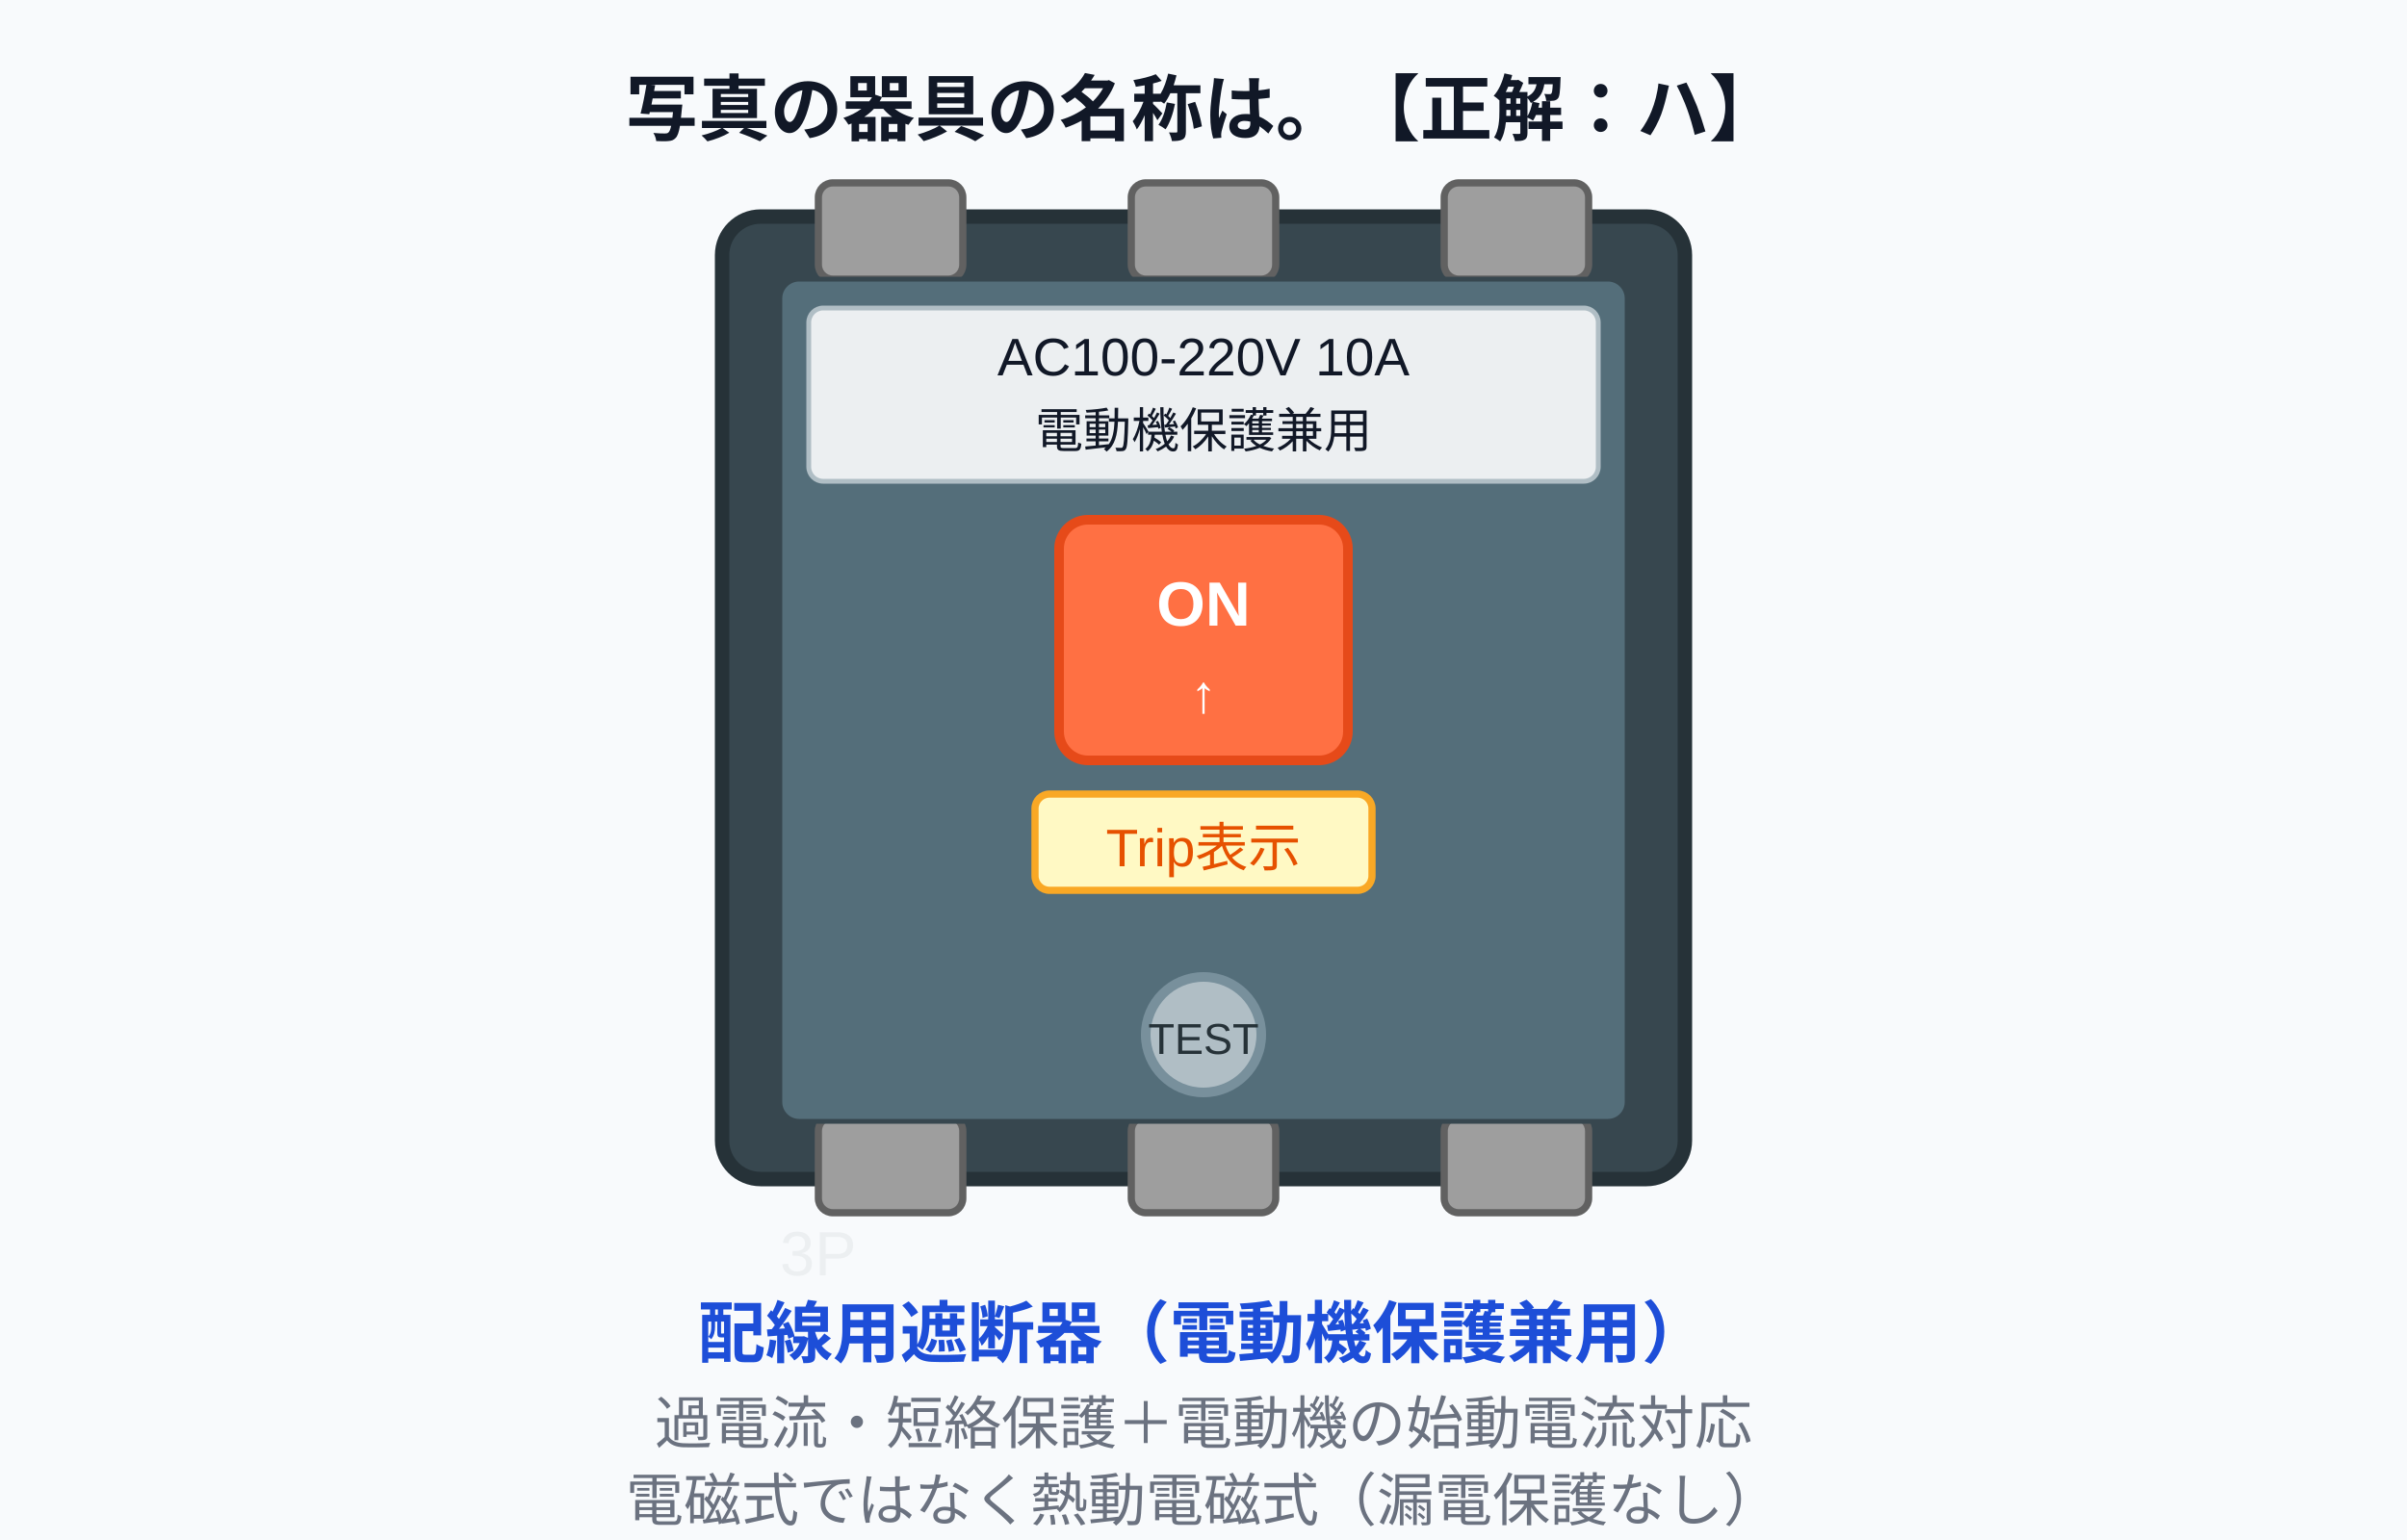
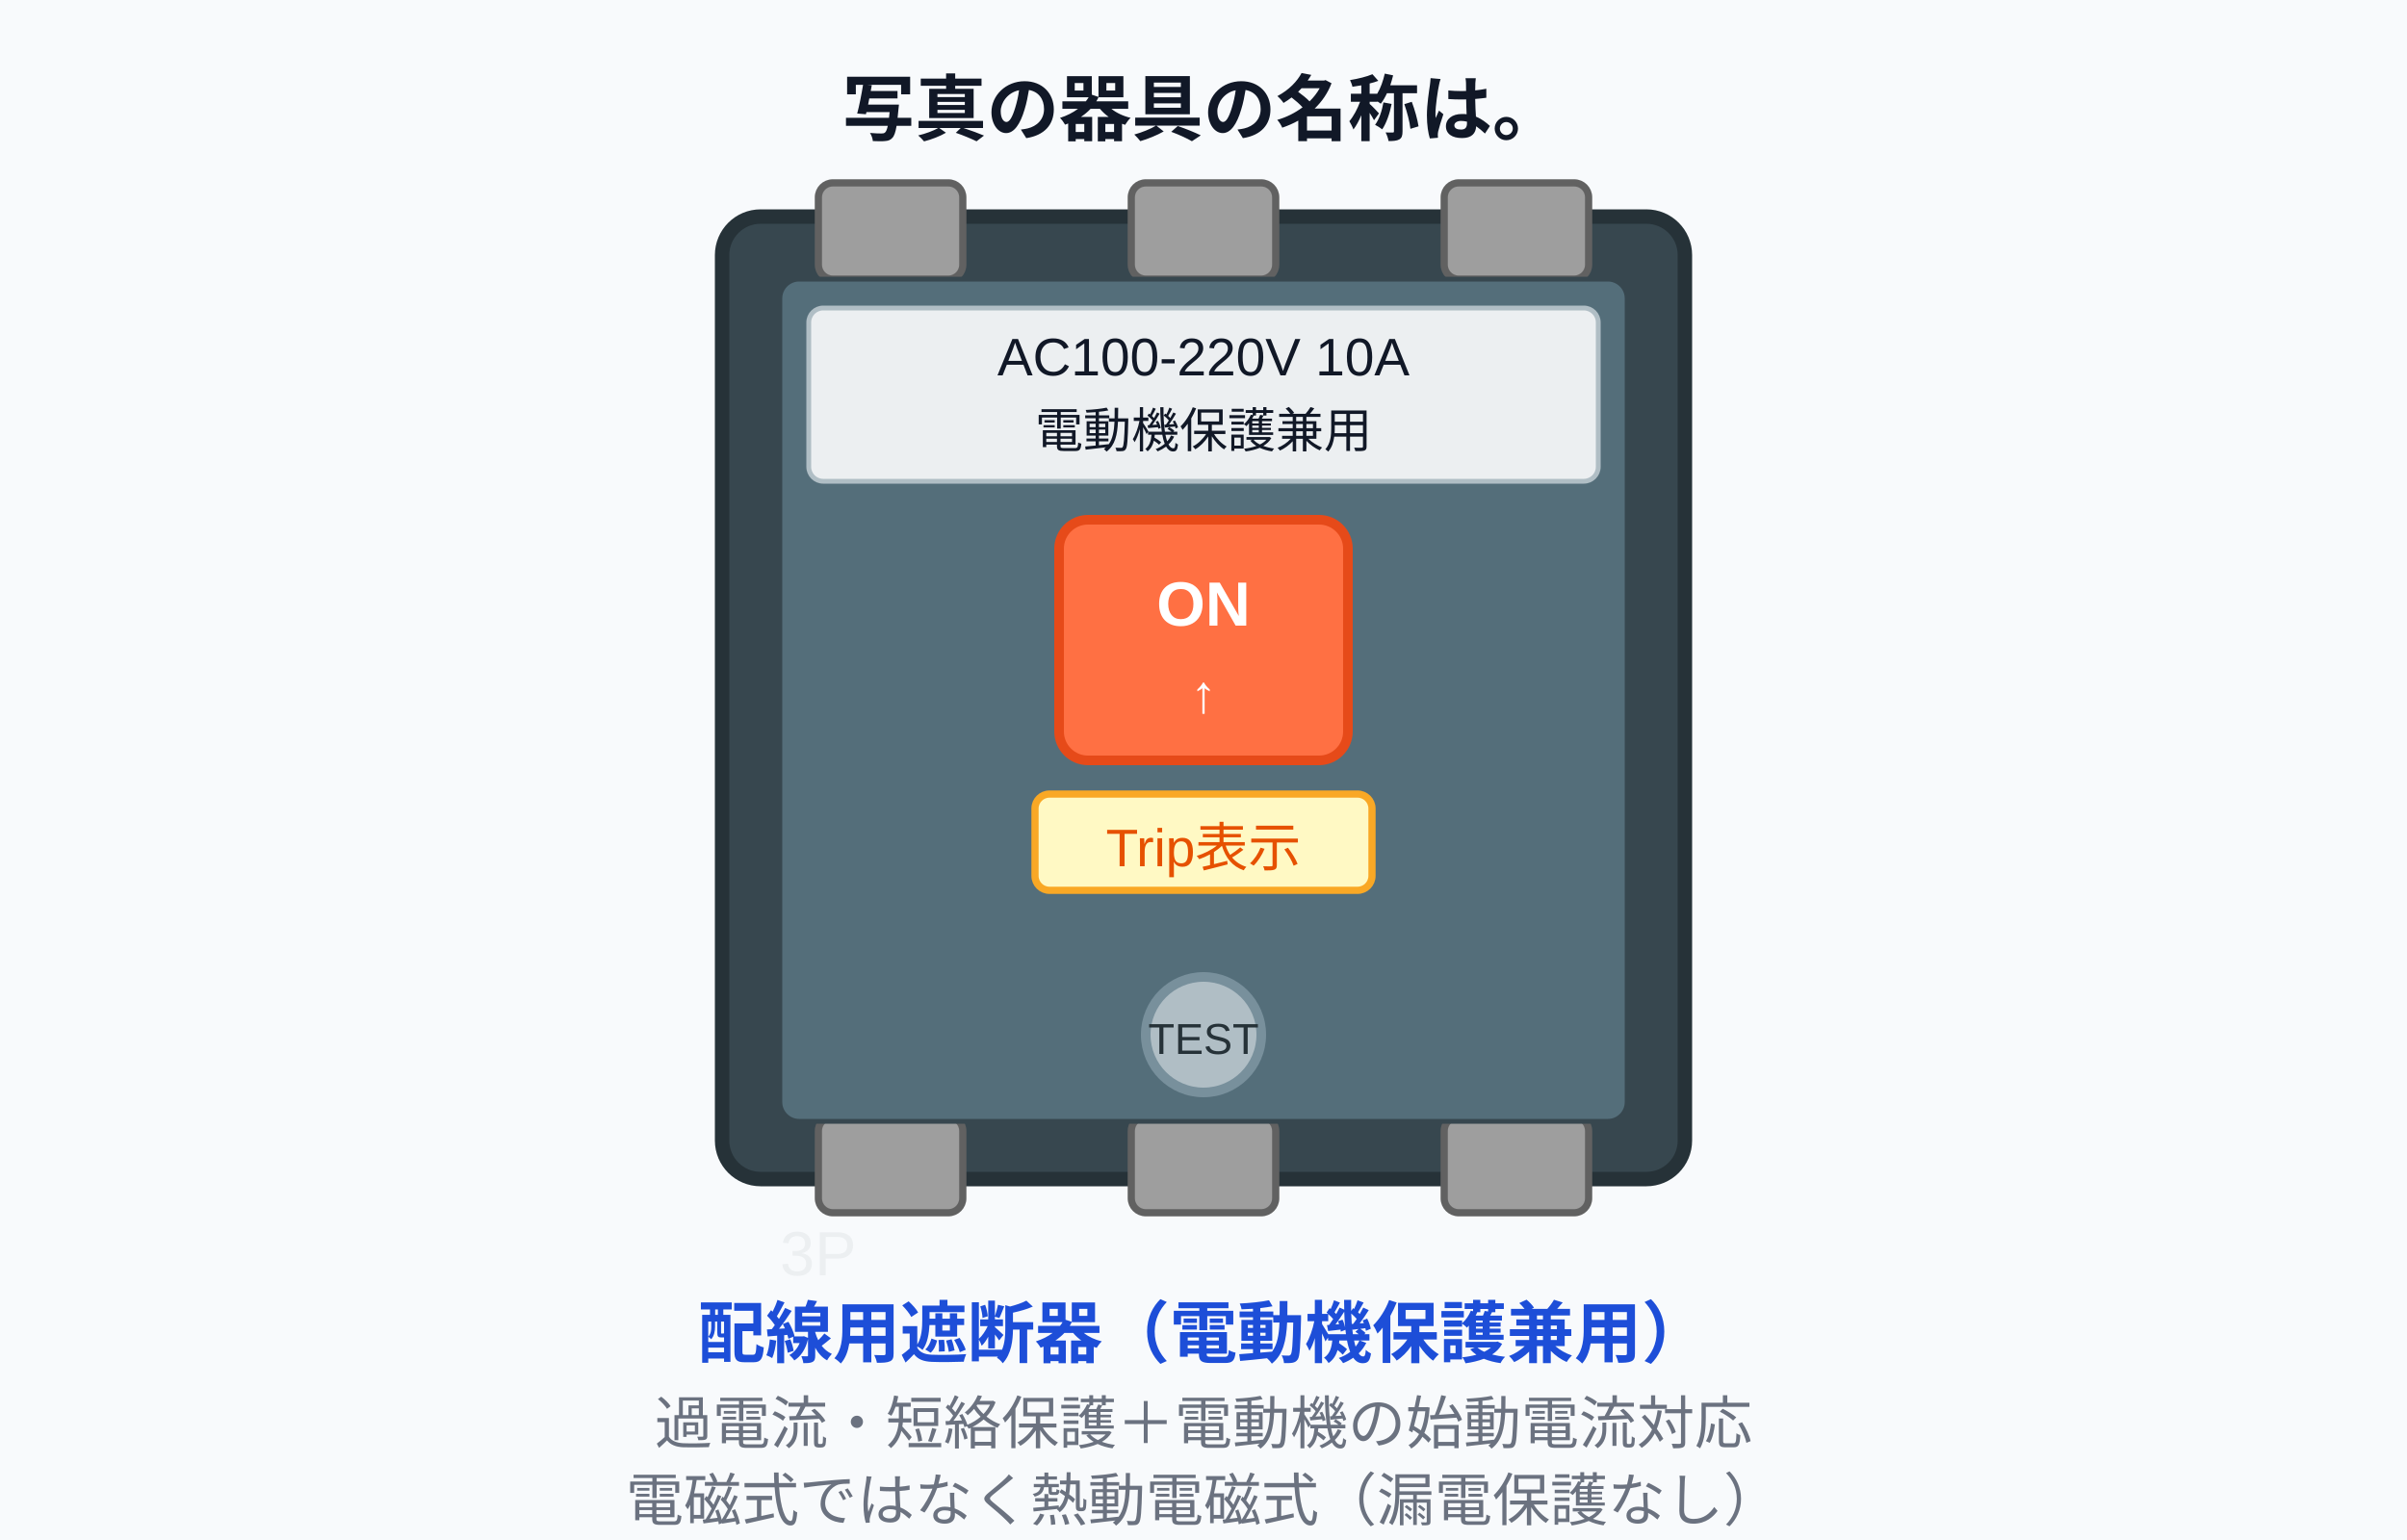
- <svg xmlns="http://www.w3.org/2000/svg" viewBox="0 0 500 320" role="img" aria-labelledby="title desc">
+ <svg xmlns="http://www.w3.org/2000/svg" viewBox="0 0 500 320" width="500" height="320" role="img" aria-labelledby="title desc">
  <rect width="500" height="320" fill="#f8fafc" />
-   <text x="250" y="28" font-family="Arial,'Hiragino Sans','Yu Gothic',sans-serif" font-size="15" text-anchor="middle" font-weight="bold" fill="#111827">写真の器具の名称は。【正解：ハ】</text>
+   <text x="250" y="28" font-family="Arial,'Hiragino Sans','Yu Gothic',sans-serif" font-size="15" text-anchor="middle" font-weight="bold" fill="#111827">写真の器具の名称は。</text>
  <rect x="150" y="45" width="200" height="200" rx="8" fill="#37474f" stroke="#263238" stroke-width="3" />
  <rect x="170" y="38" width="30" height="20" rx="3" fill="#9e9e9e" stroke="#616161" stroke-width="1.5" />
  <rect x="235" y="38" width="30" height="20" rx="3" fill="#9e9e9e" stroke="#616161" stroke-width="1.5" />
  <rect x="300" y="38" width="30" height="20" rx="3" fill="#9e9e9e" stroke="#616161" stroke-width="1.5" />
  <rect x="170" y="232" width="30" height="20" rx="3" fill="#9e9e9e" stroke="#616161" stroke-width="1.5" />
  <rect x="235" y="232" width="30" height="20" rx="3" fill="#9e9e9e" stroke="#616161" stroke-width="1.5" />
  <rect x="300" y="232" width="30" height="20" rx="3" fill="#9e9e9e" stroke="#616161" stroke-width="1.5" />
  <rect x="162" y="58" width="176" height="175" rx="4" fill="#546e7a" stroke="#37474f" stroke-width="1" />
  <rect x="168" y="64" width="164" height="36" rx="3" fill="#eceff1" stroke="#b0bec5" stroke-width="1" />
  <text x="250" y="78" font-family="Arial,'Courier New',monospace" font-size="11" text-anchor="middle" fill="#111827">AC100-220V  10A</text>
  <text x="250" y="93" font-family="Arial,'Courier New',monospace" font-size="10" text-anchor="middle" fill="#111827">電動機保護兼用</text>
  <rect x="220" y="108" width="60" height="50" rx="6" fill="#ff7043" stroke="#e64a19" stroke-width="2" />
  <text x="250" y="130" font-family="Arial,'Hiragino Sans','Yu Gothic',sans-serif" font-size="13" text-anchor="middle" fill="white" font-weight="bold">ON</text>
  <text x="250" y="148" font-family="Arial,'Hiragino Sans','Yu Gothic',sans-serif" font-size="11" text-anchor="middle" fill="white">↑</text>
  <rect x="215" y="165" width="70" height="20" rx="3" fill="#fff9c4" stroke="#f9a825" stroke-width="1.5" />
  <text x="250" y="180" font-family="Arial,'Hiragino Sans','Yu Gothic',sans-serif" font-size="11" text-anchor="middle" fill="#e65100">Trip表示</text>
  <circle cx="250" cy="215" r="12" fill="#b0bec5" stroke="#78909c" stroke-width="2" />
  <text x="250" y="219" font-family="Arial,'Hiragino Sans','Yu Gothic',sans-serif" font-size="9" text-anchor="middle" fill="#263238">TEST</text>
  <text x="162" y="265" font-family="Arial,'Hiragino Sans','Yu Gothic',sans-serif" font-size="13" fill="#eceff1">3P</text>
  <text x="250" y="282" font-family="Arial,'Hiragino Sans','Yu Gothic',sans-serif" font-size="14" text-anchor="middle" font-weight="bold" fill="#1d4ed8">配線用遮断器（電動機保護兼用）</text>
  <text x="250" y="300" font-family="Arial,'Hiragino Sans','Yu Gothic',sans-serif" font-size="12" text-anchor="middle" fill="#6b7280">過電流・短絡保護＋電動機の始動電流対応</text>
  <text x="250" y="316" font-family="Arial,'Hiragino Sans','Yu Gothic',sans-serif" font-size="12" text-anchor="middle" fill="#6b7280">電磁式ではなく熱動電磁式（漏電保護なし）</text>
</svg>
